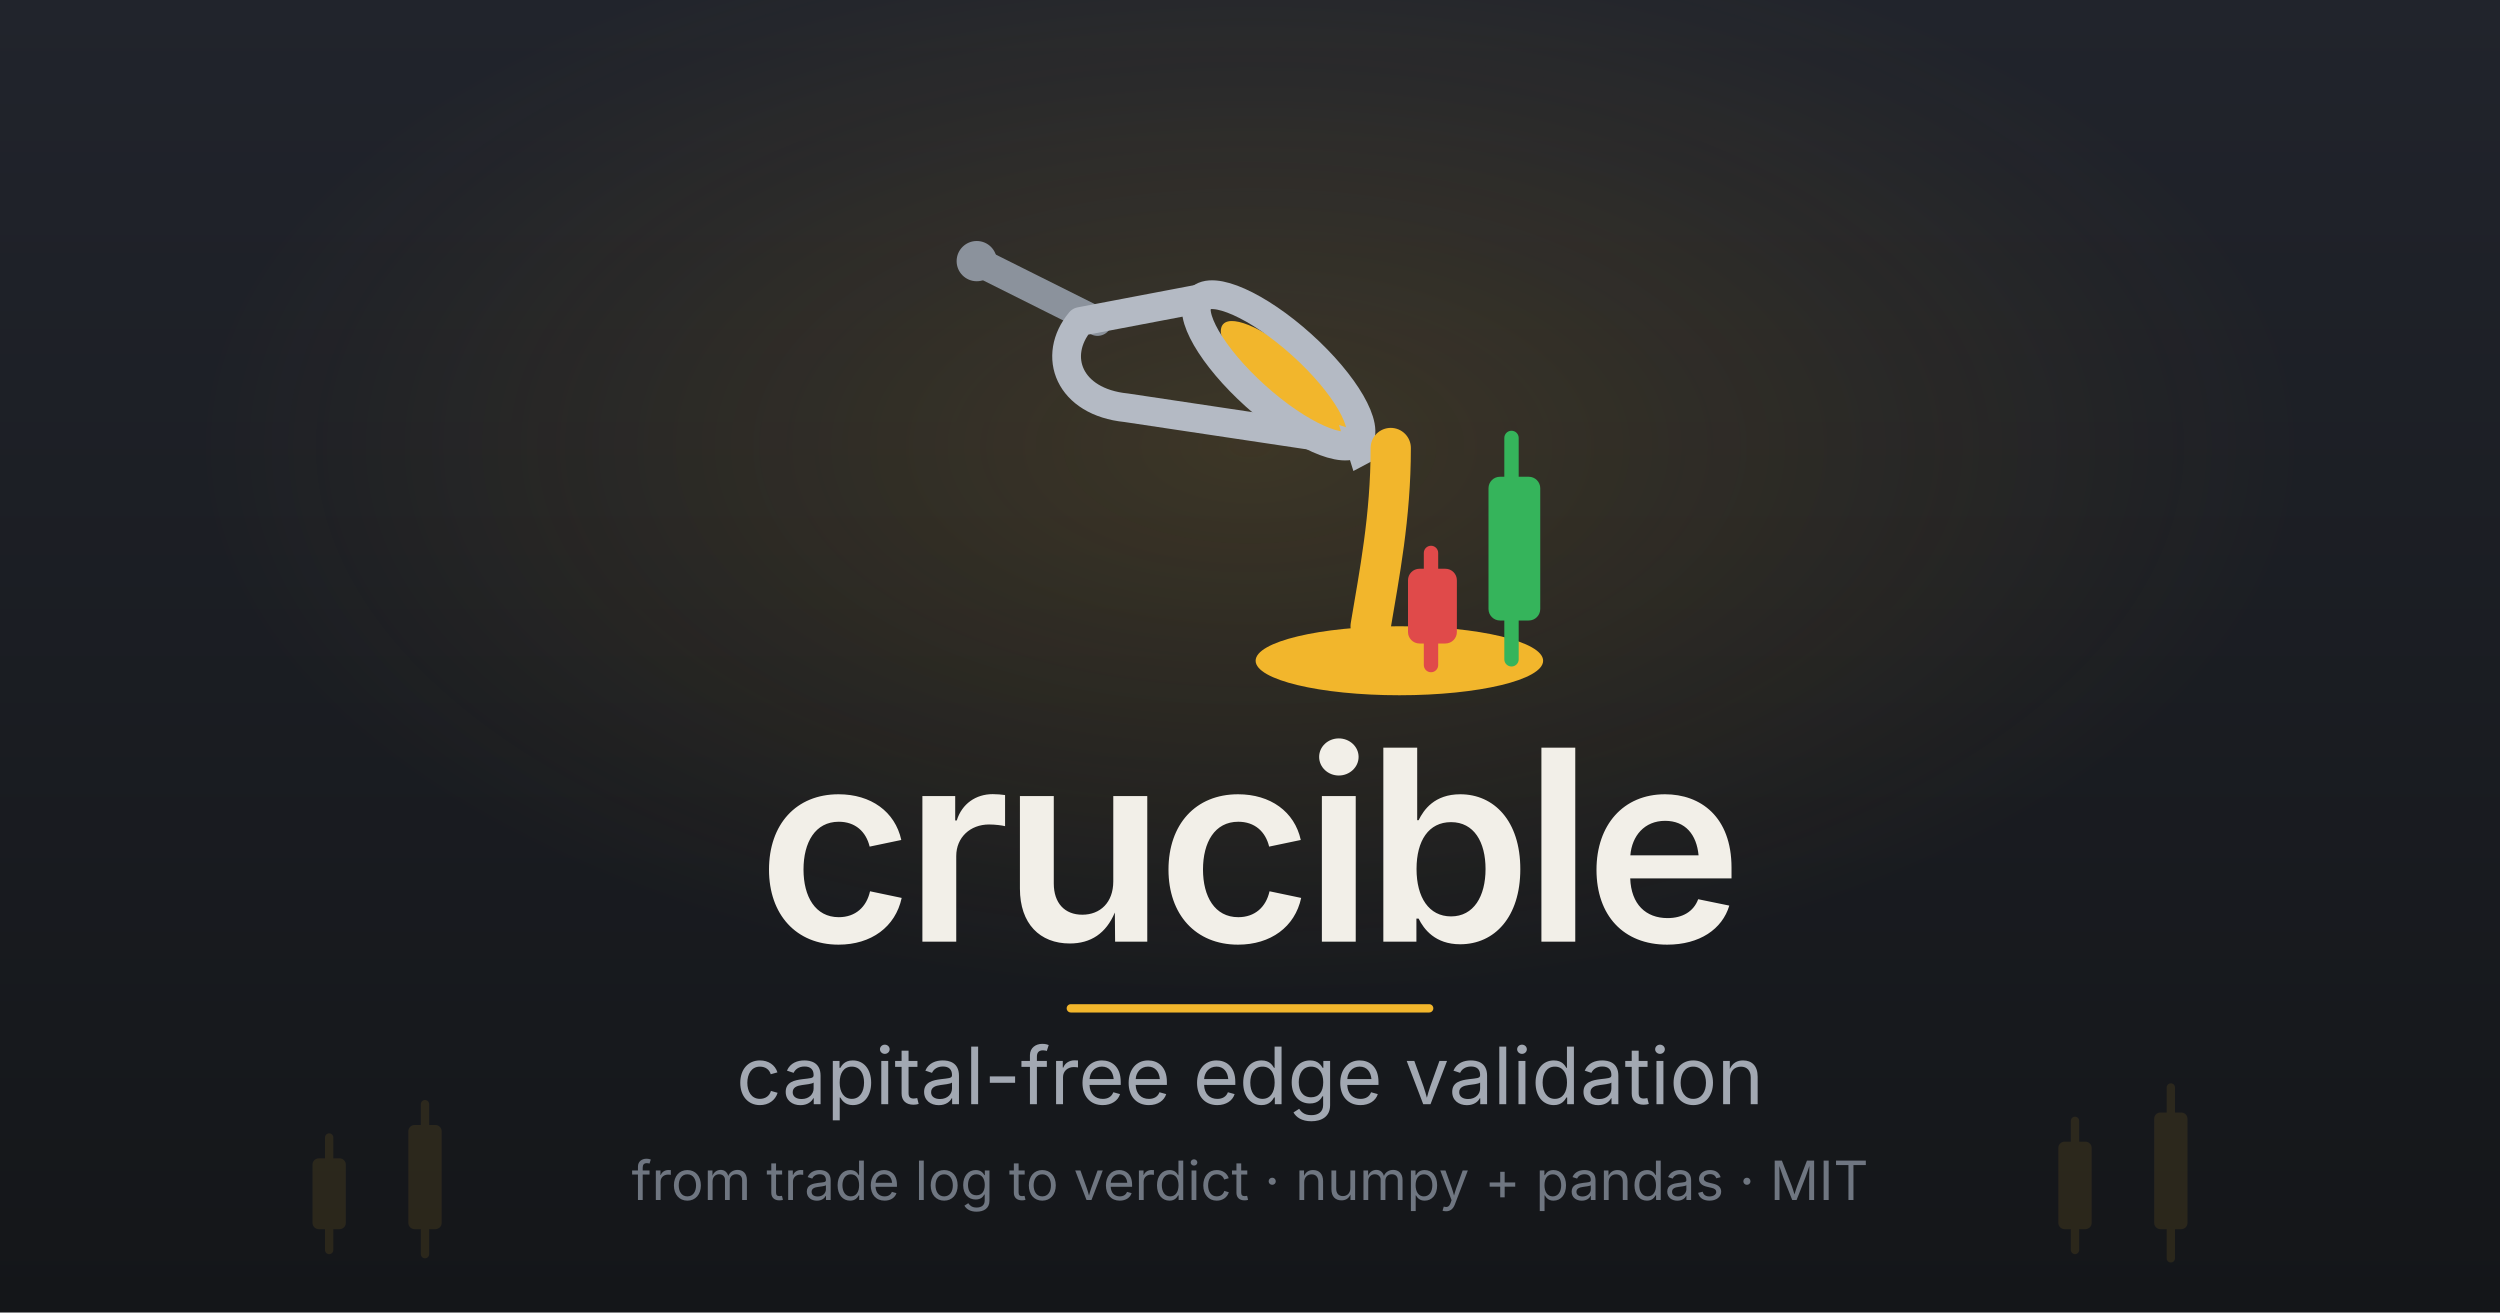
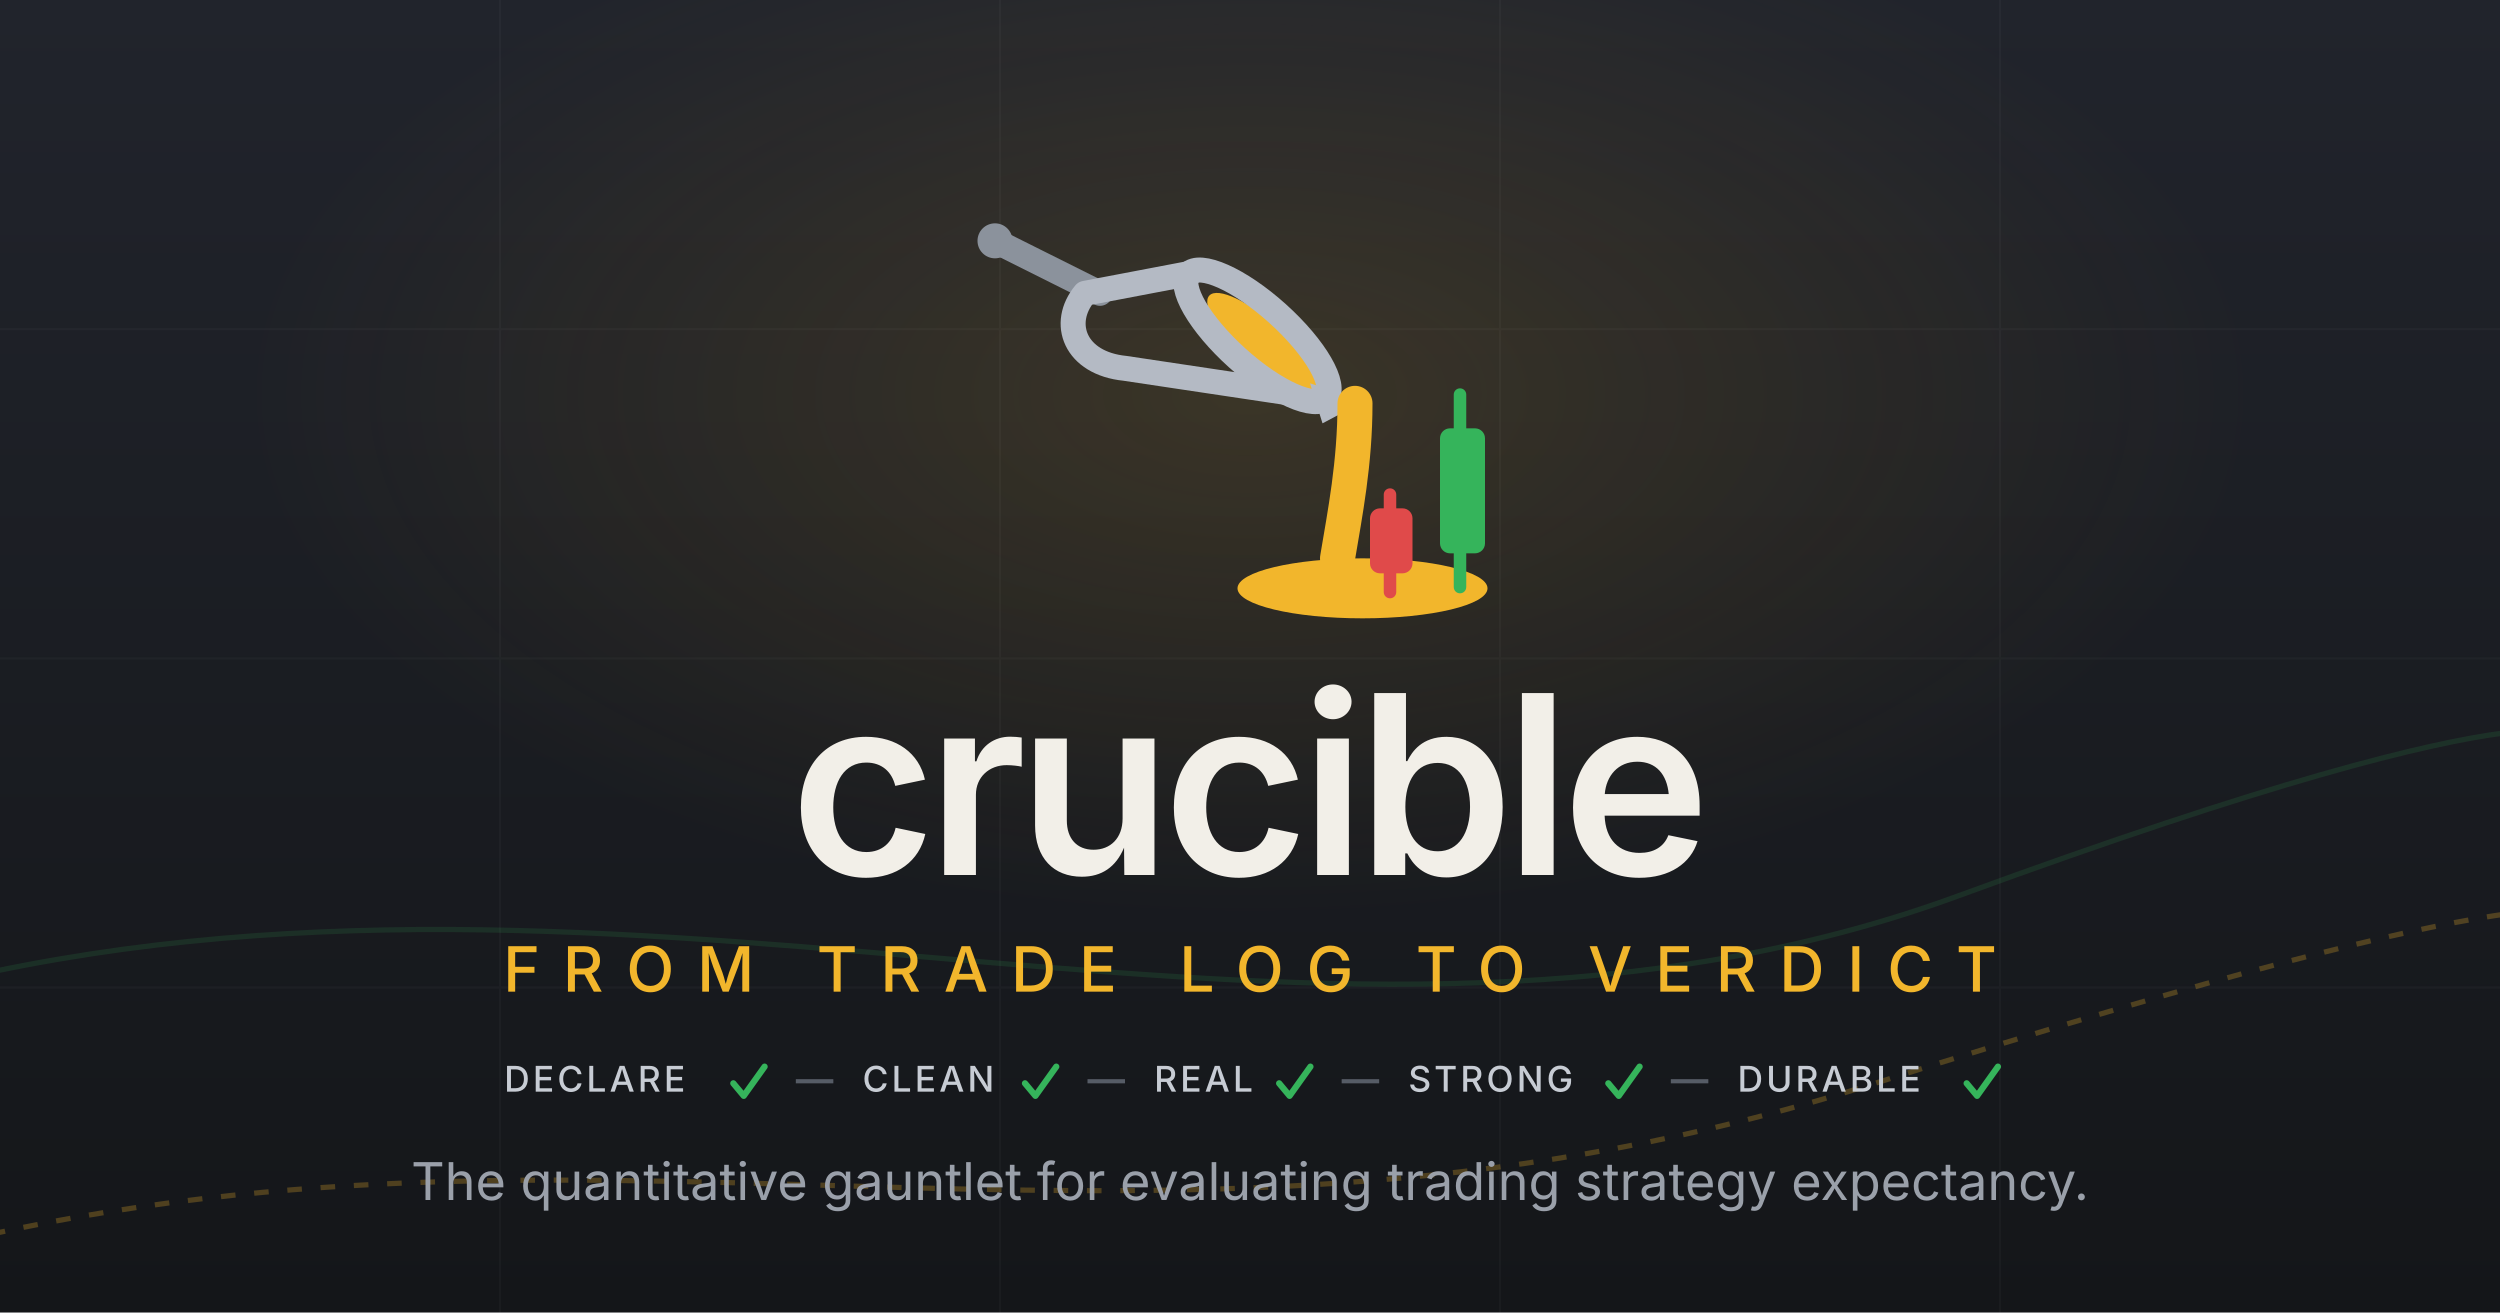
- <svg xmlns="http://www.w3.org/2000/svg" viewBox="0 0 1200 630" width="1200" height="630" role="img" aria-label="crucible — capital-free edge validation, from trade log to verdict">
+ <svg xmlns="http://www.w3.org/2000/svg" viewBox="0 0 1200 630" width="1200" height="630" role="img" aria-label="crucible — from trade log to verdict. The quantitative gauntlet for evaluating trading strategy expectancy.">
  <defs>
    <linearGradient id="sbg" x1="0" y1="0" x2="0" y2="1">
      <stop offset="0" stop-color="#21242c" />
      <stop offset="1" stop-color="#141619" />
    </linearGradient>
-     <radialGradient id="sglow" cx="50%" cy="34%" r="42%">
-       <stop offset="0" stop-color="#f2b62c" stop-opacity="0.15" />
+     <radialGradient id="sglow" cx="50%" cy="30%" r="40%">
+       <stop offset="0" stop-color="#f2b62c" stop-opacity="0.14" />
      <stop offset="1" stop-color="#f2b62c" stop-opacity="0" />
    </radialGradient>
  </defs>
  <rect width="1200" height="630" fill="url(#sbg)" />
  <rect width="1200" height="630" fill="url(#sglow)" />
-   <g fill="#f2b62c" opacity="0.10">
-     <rect x="150" y="556" width="16" height="34" rx="3" />
-     <rect x="156" y="544" width="4" height="58" rx="2" />
-     <rect x="196" y="540" width="16" height="50" rx="3" />
-     <rect x="202" y="528" width="4" height="76" rx="2" />
-     <rect x="988" y="548" width="16" height="42" rx="3" />
-     <rect x="994" y="536" width="4" height="66" rx="2" />
-     <rect x="1034" y="534" width="16" height="56" rx="3" />
-     <rect x="1040" y="520" width="4" height="86" rx="2" />
+   <g stroke="#ffffff" stroke-width="1" opacity="0.028">
+     <path d="M240 0V630M480 0V630M720 0V630M960 0V630" />
+     <path d="M0 158H1200M0 316H1200M0 474H1200" />
  </g>
-   <g transform="translate(444,66) scale(1.38)">
+   <path d="M-20 596 C 300 520, 560 628, 900 520 S 1240 440 1240 440" fill="none" stroke="#f2b62c" stroke-width="2.5" stroke-dasharray="7 9" opacity="0.26" />
+   <path d="M-20 470 C 320 392, 640 540, 940 430 S 1240 356 1240 356" fill="none" stroke="#35b45b" stroke-width="2.5" opacity="0.14" />
+   <g transform="translate(456,64) scale(1.2)">
    <path d="M60,64 L20,44" fill="none" stroke="#8b929c" stroke-width="10" stroke-linecap="round" />
    <circle cx="18" cy="43" r="7" fill="#8b929c" />
    <path d="M96,56 L54,64 C44,76 50,92 70,94 L150,106" fill="none" stroke="#b4bac4" stroke-width="10" stroke-linecap="round" stroke-linejoin="round" />
    <ellipse cx="126" cy="85" rx="30" ry="9" fill="#f2b62c" transform="rotate(42 126 85)" />
    <ellipse cx="123" cy="81" rx="37" ry="12" fill="none" stroke="#b4bac4" stroke-width="10" transform="rotate(42 123 81)" />
    <path d="M144,100 L166,107 L149,116 Z" fill="#b4bac4" />
    <path d="M162,108 C162,132 158,152 155,170" fill="none" stroke="#f2b62c" stroke-width="14" stroke-linecap="round" />
    <ellipse cx="165" cy="182" rx="50" ry="12" fill="#f2b62c" />
    <rect x="173.5" y="142" width="5" height="44" rx="2.5" fill="#e04a4a" />
    <rect x="168" y="150" width="17" height="26" rx="4" fill="#e04a4a" />
    <rect x="201.5" y="102" width="5" height="82" rx="2.5" fill="#35b45b" />
    <rect x="196" y="118" width="18" height="50" rx="4" fill="#35b45b" />
  </g>
-   <text x="600" y="452" text-anchor="middle" font-family="'Inter','Helvetica Neue',Arial,sans-serif" font-size="128" font-weight="600" letter-spacing="-4" fill="#f2efe8">crucible</text>
-   <rect x="512" y="482" width="176" height="4" rx="2" fill="#f2b62c" />
-   <text x="600" y="530" text-anchor="middle" font-family="'Inter','Helvetica Neue',Arial,sans-serif" font-size="38" font-weight="400" fill="#a2a8b2">capital-free edge validation</text>
-   <text x="600" y="576" text-anchor="middle" font-family="'Inter','Helvetica Neue',Arial,sans-serif" font-size="26" font-weight="400" fill="#6f7681">from trade log to verdict  ·  numpy + pandas  ·  MIT</text>
+   <text x="600" y="420" text-anchor="middle" font-family="'Inter','Helvetica Neue',Arial,sans-serif" font-size="120" font-weight="600" letter-spacing="-4" fill="#f2efe8">crucible</text>
+   <text x="600" y="476" text-anchor="middle" font-family="'Inter','Helvetica Neue',Arial,sans-serif" font-size="30" font-weight="500" letter-spacing="11" fill="#f2b62c">FROM TRADE LOG TO VERDICT</text>
+   <text x="242" y="524" font-family="'Inter','Helvetica Neue',Arial,sans-serif" font-size="17" font-weight="500" letter-spacing="1.5" fill="#c7ccd4">DECLARE</text>
+   <polyline points="352,520 357,526 367,512" fill="none" stroke="#35b45b" stroke-width="3" stroke-linecap="round" stroke-linejoin="round" />
+   <line x1="382" y1="519" x2="400" y2="519" stroke="#565c66" stroke-width="2" />
+   <text x="414" y="524" font-family="'Inter','Helvetica Neue',Arial,sans-serif" font-size="17" font-weight="500" letter-spacing="1.5" fill="#c7ccd4">CLEAN</text>
+   <polyline points="492,520 497,526 507,512" fill="none" stroke="#35b45b" stroke-width="3" stroke-linecap="round" stroke-linejoin="round" />
+   <line x1="522" y1="519" x2="540" y2="519" stroke="#565c66" stroke-width="2" />
+   <text x="554" y="524" font-family="'Inter','Helvetica Neue',Arial,sans-serif" font-size="17" font-weight="500" letter-spacing="1.5" fill="#c7ccd4">REAL</text>
+   <polyline points="614,520 619,526 629,512" fill="none" stroke="#35b45b" stroke-width="3" stroke-linecap="round" stroke-linejoin="round" />
+   <line x1="644" y1="519" x2="662" y2="519" stroke="#565c66" stroke-width="2" />
+   <text x="676" y="524" font-family="'Inter','Helvetica Neue',Arial,sans-serif" font-size="17" font-weight="500" letter-spacing="1.5" fill="#c7ccd4">STRONG</text>
+   <polyline points="772,520 777,526 787,512" fill="none" stroke="#35b45b" stroke-width="3" stroke-linecap="round" stroke-linejoin="round" />
+   <line x1="802" y1="519" x2="820" y2="519" stroke="#565c66" stroke-width="2" />
+   <text x="834" y="524" font-family="'Inter','Helvetica Neue',Arial,sans-serif" font-size="17" font-weight="500" letter-spacing="1.5" fill="#c7ccd4">DURABLE</text>
+   <polyline points="944,520 949,526 959,512" fill="none" stroke="#35b45b" stroke-width="3" stroke-linecap="round" stroke-linejoin="round" />
+   <text x="600" y="576" text-anchor="middle" font-family="'Inter','Helvetica Neue',Arial,sans-serif" font-size="25" font-weight="400" fill="#9aa0aa">The quantitative gauntlet for evaluating trading strategy expectancy.</text>
</svg>
